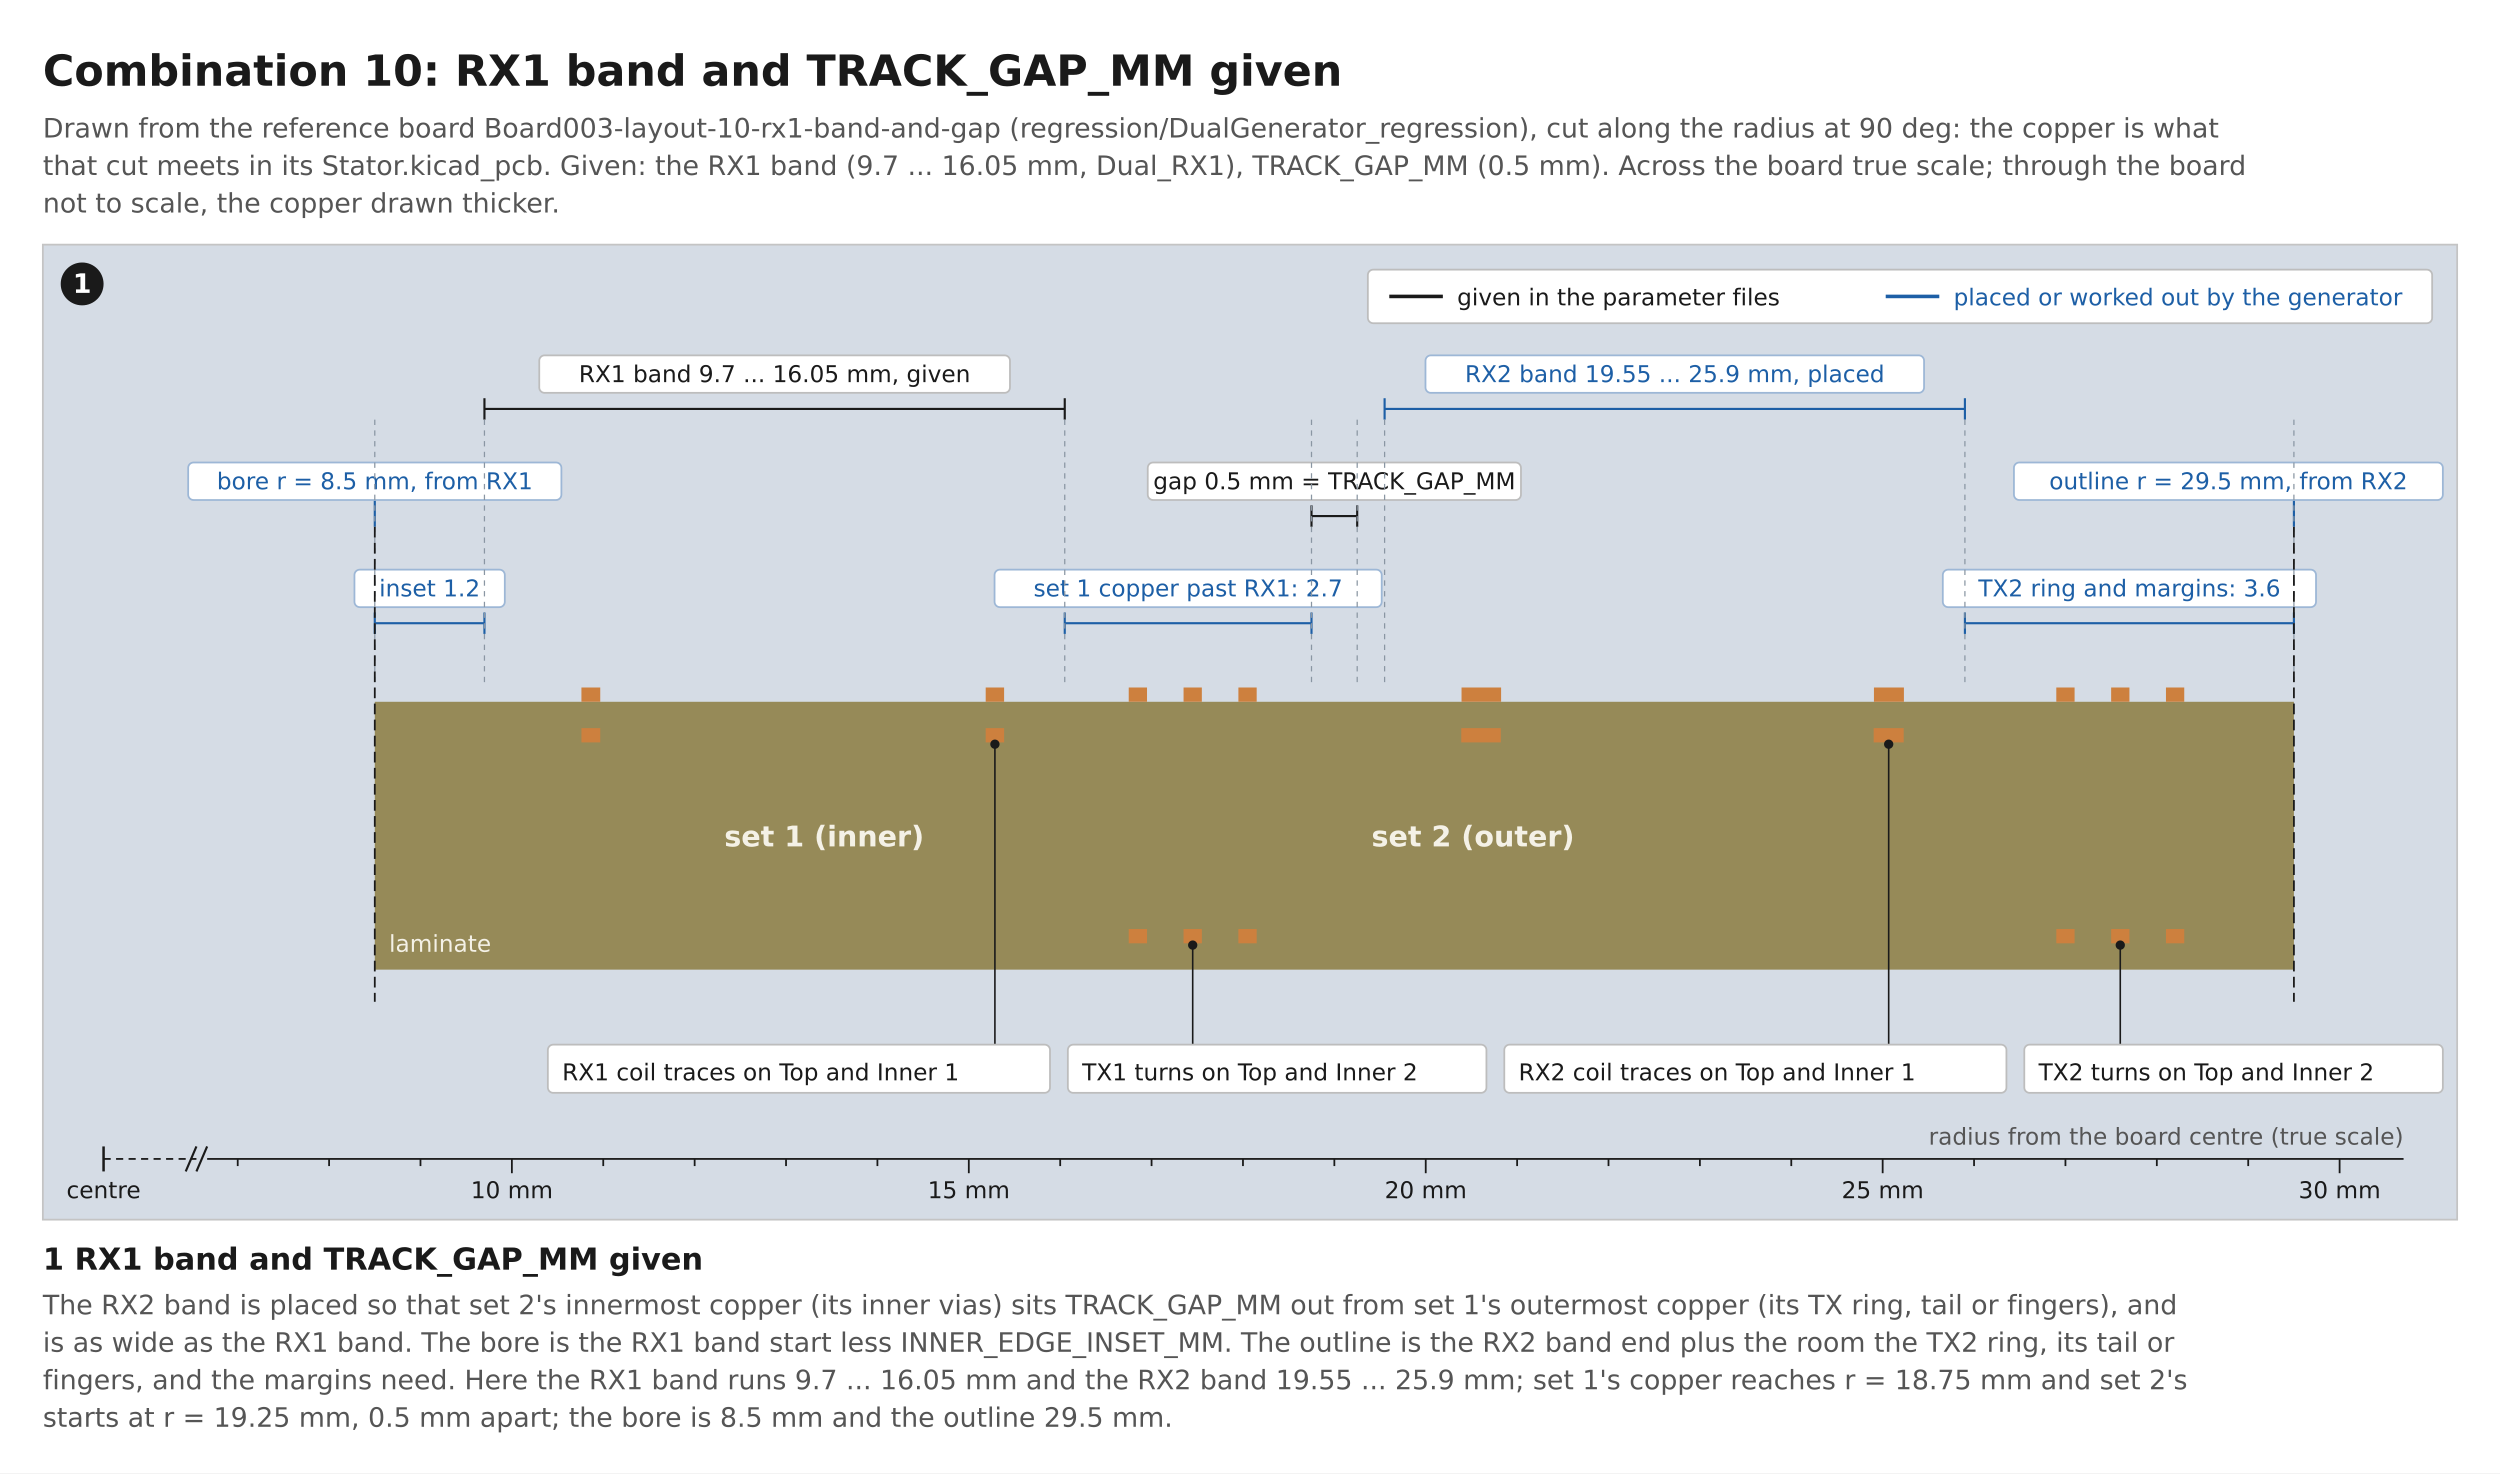
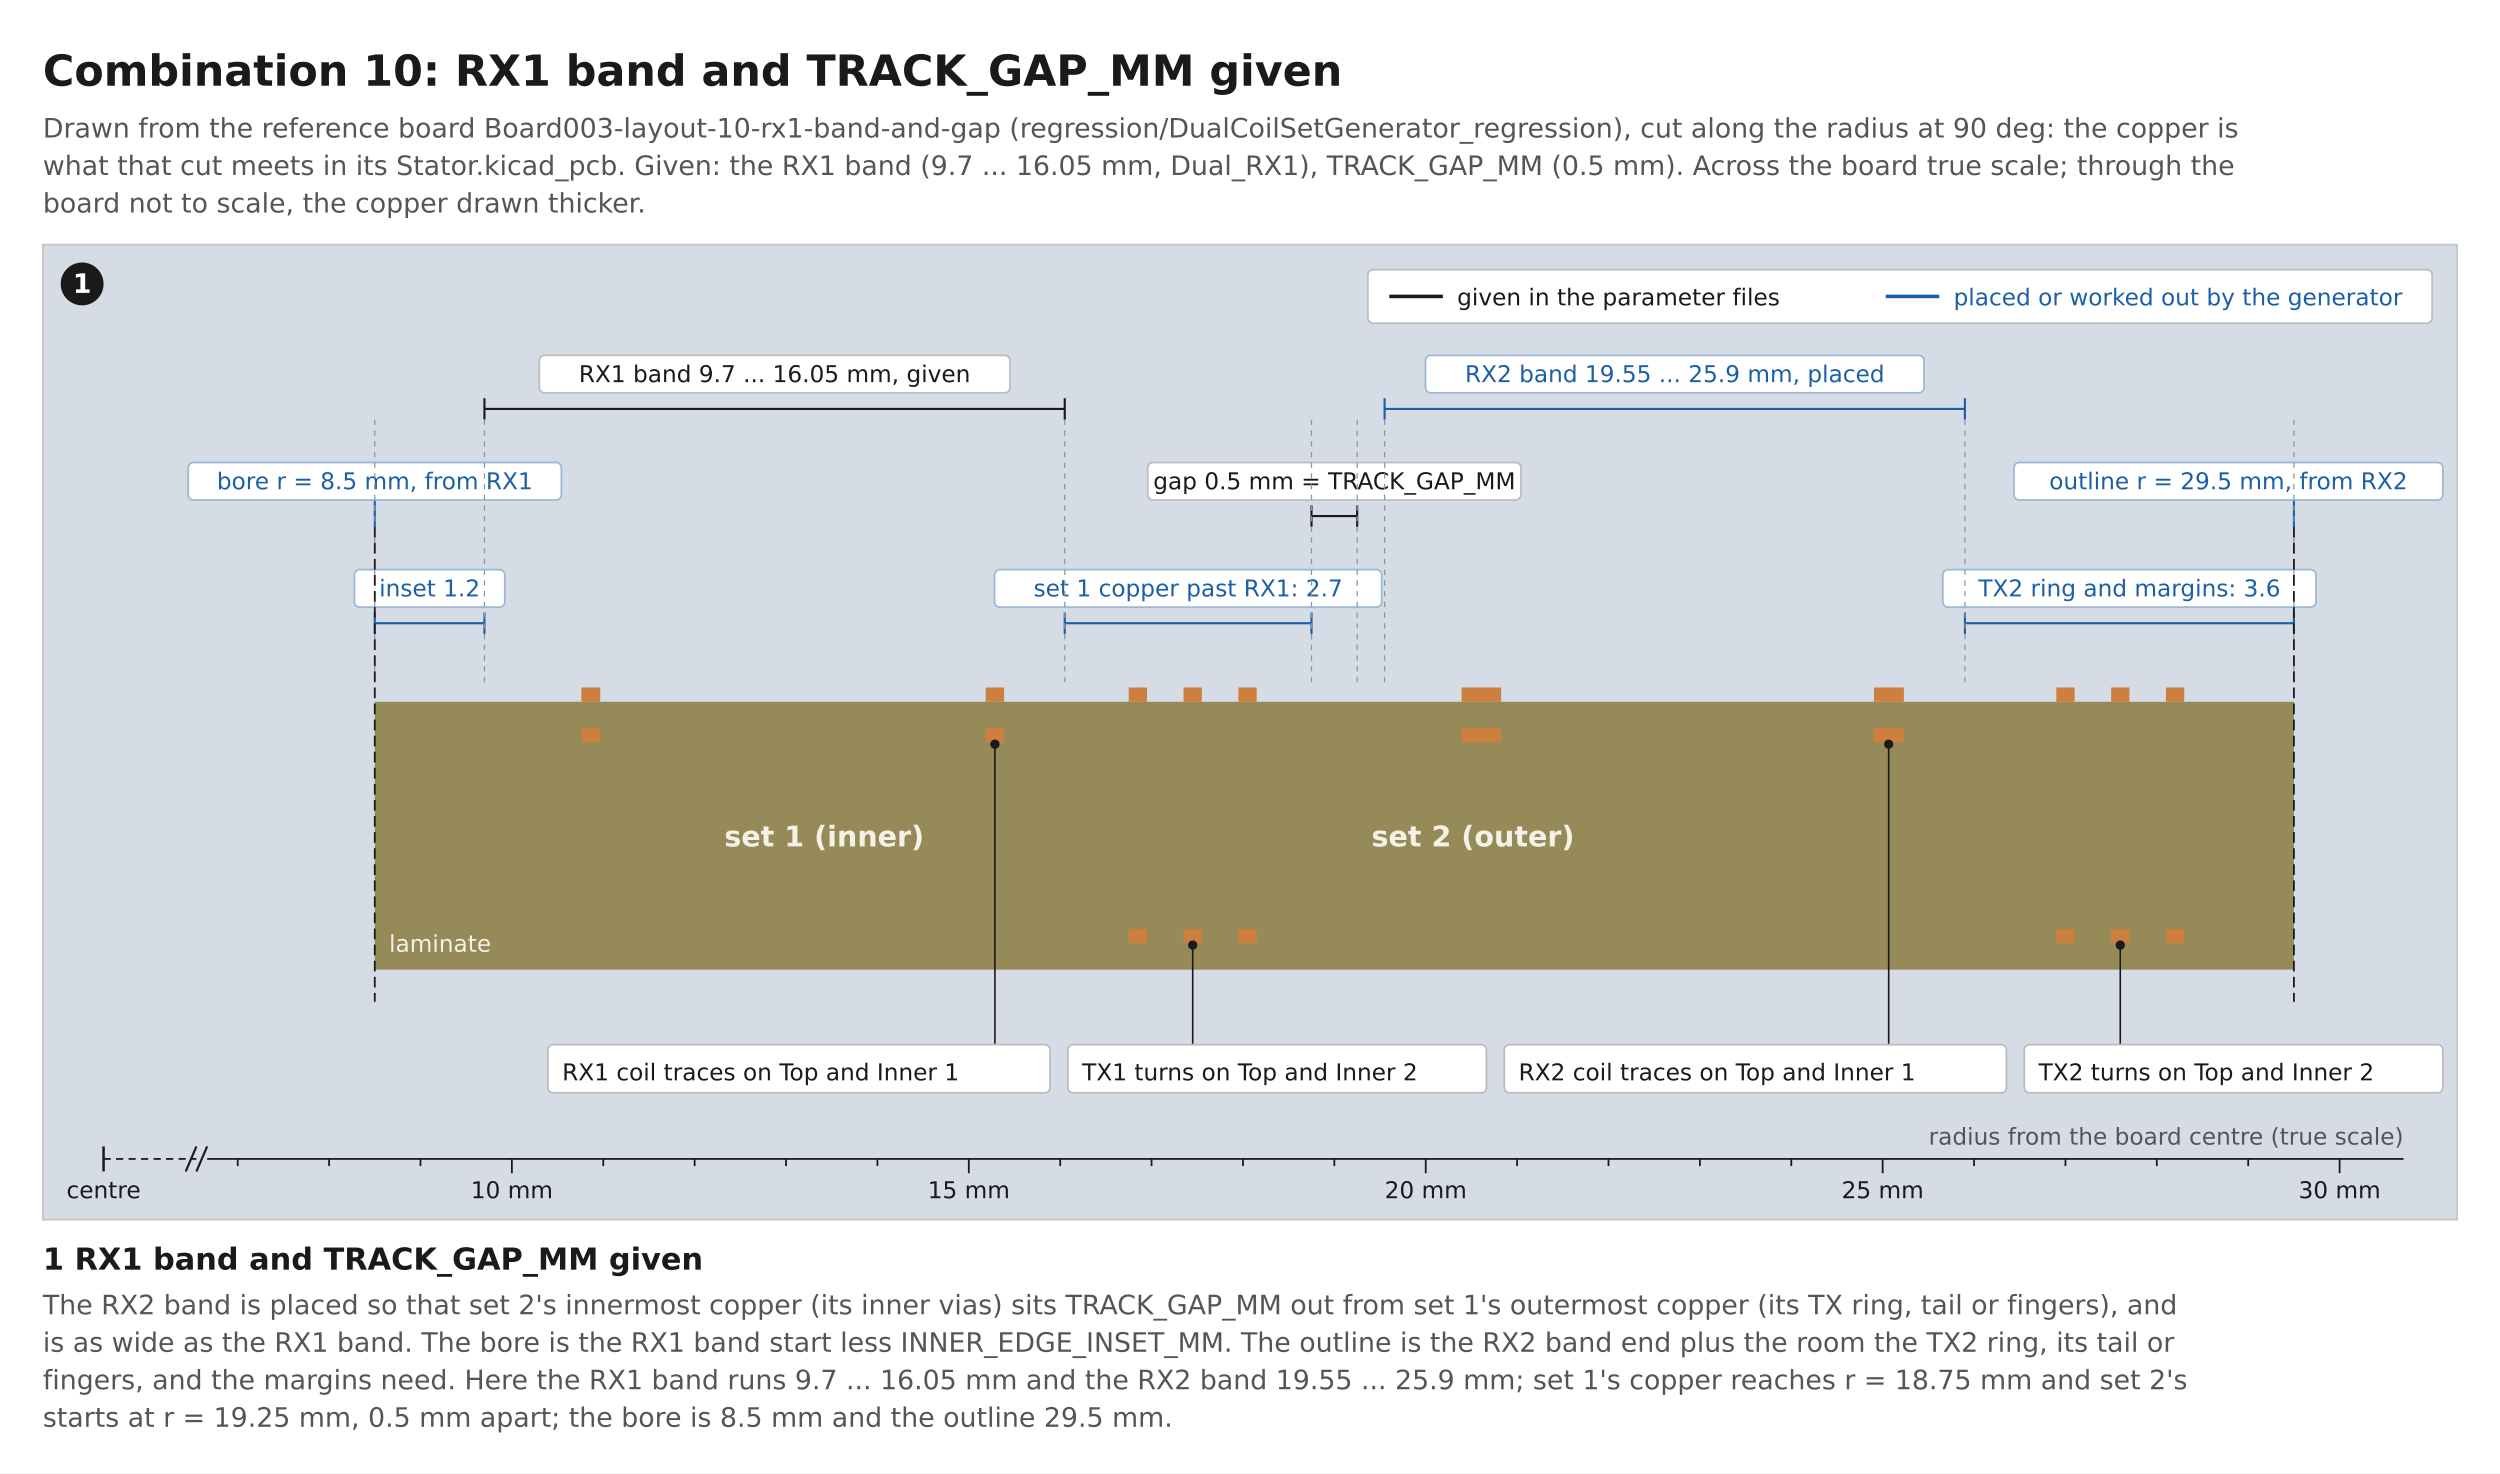
<svg xmlns="http://www.w3.org/2000/svg" width="1400" height="825" viewBox="0 0 1400 825" font-family="DejaVu Sans, Arial, Helvetica, sans-serif">
  <rect width="100%" height="100%" fill="#ffffff" />
  <rect x="24" y="137" width="1352" height="546" fill="#d5dce5" stroke="#c4c4c4" stroke-width="1" />
  <text x="24" y="48" font-size="24" font-weight="bold" fill="#1a1a1a">Combination 10: RX1 band and TRACK_GAP_MM given</text>
-   <text x="24" y="77" font-size="15" fill="#555555">Drawn from the reference board Board003-layout-10-rx1-band-and-gap (regression/DualGenerator_regression), cut along the radius at 90 deg: the copper is what</text>
-   <text x="24" y="98" font-size="15" fill="#555555">that cut meets in its Stator.kicad_pcb. Given: the RX1 band (9.7 ... 16.05 mm, Dual_RX1), TRACK_GAP_MM (0.5 mm). Across the board true scale; through the board</text>
-   <text x="24" y="119" font-size="15" fill="#555555">not to scale, the copper drawn thicker.</text>
+   <text x="24" y="77" font-size="15" fill="#555555">Drawn from the reference board Board003-layout-10-rx1-band-and-gap (regression/DualCoilSetGenerator_regression), cut along the radius at 90 deg: the copper is</text>
+   <text x="24" y="98" font-size="15" fill="#555555">what that cut meets in its Stator.kicad_pcb. Given: the RX1 band (9.7 ... 16.05 mm, Dual_RX1), TRACK_GAP_MM (0.5 mm). Across the board true scale; through the</text>
+   <text x="24" y="119" font-size="15" fill="#555555">board not to scale, the copper drawn thicker.</text>
  <rect x="766" y="151" width="596" height="30" rx="3" fill="#ffffff" stroke="#bdbdbd" stroke-width="1" />
  <line x1="778" y1="166" x2="808" y2="166" stroke="#1a1a1a" stroke-width="2" />
  <text x="816" y="171" font-size="13" fill="#1a1a1a">given in the parameter files</text>
  <line x1="1056" y1="166" x2="1086" y2="166" stroke="#1d5fa6" stroke-width="2" />
  <text x="1094" y="171" font-size="13" fill="#1d5fa6">placed or worked out by the generator</text>
  <line x1="271.29" y1="229" x2="596.26" y2="229" stroke="#1a1a1a" stroke-width="1.2" />
  <line x1="271.29" y1="223" x2="271.29" y2="235" stroke="#1a1a1a" stroke-width="1.2" />
  <line x1="596.26" y1="223" x2="596.26" y2="235" stroke="#1a1a1a" stroke-width="1.2" />
  <rect x="301.98" y="199" width="263.6" height="21" rx="3" fill="#ffffff" stroke="#bdbdbd" stroke-width="1" />
  <text x="433.78" y="214" font-size="13" text-anchor="middle" fill="#1a1a1a">RX1 band 9.7 ... 16.05 mm, given</text>
  <line x1="775.38" y1="229" x2="1100.35" y2="229" stroke="#1d5fa6" stroke-width="1.2" />
  <line x1="775.38" y1="223" x2="775.38" y2="235" stroke="#1d5fa6" stroke-width="1.2" />
  <line x1="1100.35" y1="223" x2="1100.35" y2="235" stroke="#1d5fa6" stroke-width="1.2" />
  <rect x="798.27" y="199" width="279.2" height="21" rx="3" fill="#ffffff" stroke="#9db7d6" stroke-width="1" />
  <text x="937.87" y="214" font-size="13" text-anchor="middle" fill="#1d5fa6">RX2 band 19.55 ... 25.9 mm, placed</text>
  <line x1="209.88" y1="280" x2="209.88" y2="295" stroke="#1d5fa6" stroke-width="1.2" />
  <rect x="105.38" y="259" width="209" height="21" rx="3" fill="#ffffff" stroke="#9db7d6" stroke-width="1" />
  <text x="209.88" y="274" font-size="13" text-anchor="middle" fill="#1d5fa6">bore r = 8.5 mm, from RX1</text>
  <line x1="734.44" y1="289" x2="760.03" y2="289" stroke="#1a1a1a" stroke-width="1.2" />
  <line x1="734.44" y1="283" x2="734.44" y2="295" stroke="#1a1a1a" stroke-width="1.2" />
  <line x1="760.03" y1="283" x2="760.03" y2="295" stroke="#1a1a1a" stroke-width="1.2" />
  <rect x="642.74" y="259" width="209" height="21" rx="3" fill="#ffffff" stroke="#bdbdbd" stroke-width="1" />
  <text x="747.24" y="274" font-size="13" text-anchor="middle" fill="#1a1a1a">gap 0.5 mm = TRACK_GAP_MM</text>
  <line x1="1284.59" y1="280" x2="1284.59" y2="295" stroke="#1d5fa6" stroke-width="1.2" />
  <rect x="1127.8" y="259" width="240.2" height="21" rx="3" fill="#ffffff" stroke="#9db7d6" stroke-width="1" />
  <text x="1247.9" y="274" font-size="13" text-anchor="middle" fill="#1d5fa6">outline r = 29.5 mm, from RX2</text>
  <line x1="209.88" y1="349" x2="271.29" y2="349" stroke="#1d5fa6" stroke-width="1.2" />
  <line x1="209.88" y1="343" x2="209.88" y2="355" stroke="#1d5fa6" stroke-width="1.2" />
  <line x1="271.29" y1="343" x2="271.29" y2="355" stroke="#1d5fa6" stroke-width="1.2" />
  <rect x="198.49" y="319" width="84.2" height="21" rx="3" fill="#ffffff" stroke="#9db7d6" stroke-width="1" />
  <text x="240.59" y="334" font-size="13" text-anchor="middle" fill="#1d5fa6">inset 1.2</text>
  <line x1="596.26" y1="349" x2="734.44" y2="349" stroke="#1d5fa6" stroke-width="1.2" />
  <line x1="596.26" y1="343" x2="596.26" y2="355" stroke="#1d5fa6" stroke-width="1.2" />
  <line x1="734.44" y1="343" x2="734.44" y2="355" stroke="#1d5fa6" stroke-width="1.2" />
  <rect x="556.95" y="319" width="216.8" height="21" rx="3" fill="#ffffff" stroke="#9db7d6" stroke-width="1" />
  <text x="665.35" y="334" font-size="13" text-anchor="middle" fill="#1d5fa6">set 1 copper past RX1: 2.7</text>
  <line x1="1100.35" y1="349" x2="1284.59" y2="349" stroke="#1d5fa6" stroke-width="1.2" />
  <line x1="1100.35" y1="343" x2="1100.35" y2="355" stroke="#1d5fa6" stroke-width="1.2" />
  <line x1="1284.59" y1="343" x2="1284.59" y2="355" stroke="#1d5fa6" stroke-width="1.2" />
  <rect x="1087.97" y="319" width="209" height="21" rx="3" fill="#ffffff" stroke="#9db7d6" stroke-width="1" />
  <text x="1192.47" y="334" font-size="13" text-anchor="middle" fill="#1d5fa6">TX2 ring and margins: 3.6</text>
  <line x1="209.88" y1="235" x2="209.88" y2="383" stroke="#8a96a3" stroke-width="0.7" stroke-dasharray="3 3" />
  <line x1="271.29" y1="235" x2="271.29" y2="383" stroke="#8a96a3" stroke-width="0.7" stroke-dasharray="3 3" />
  <line x1="596.26" y1="235" x2="596.26" y2="383" stroke="#8a96a3" stroke-width="0.7" stroke-dasharray="3 3" />
  <line x1="734.44" y1="235" x2="734.44" y2="383" stroke="#8a96a3" stroke-width="0.7" stroke-dasharray="3 3" />
  <line x1="760.03" y1="235" x2="760.03" y2="383" stroke="#8a96a3" stroke-width="0.7" stroke-dasharray="3 3" />
  <line x1="775.38" y1="235" x2="775.38" y2="383" stroke="#8a96a3" stroke-width="0.7" stroke-dasharray="3 3" />
  <line x1="1100.35" y1="235" x2="1100.35" y2="383" stroke="#8a96a3" stroke-width="0.7" stroke-dasharray="3 3" />
  <line x1="1284.59" y1="235" x2="1284.59" y2="383" stroke="#8a96a3" stroke-width="0.7" stroke-dasharray="3 3" />
  <rect x="209.88" y="393" width="1074.71" height="150" fill="#968a58" stroke="none" stroke-width="1" />
  <rect x="325.6" y="385" width="10.54" height="8" fill="#cd803e" stroke="none" stroke-width="1" />
  <rect x="551.99" y="385" width="10.31" height="8" fill="#cd803e" stroke="none" stroke-width="1" />
  <rect x="632.09" y="385" width="10.24" height="8" fill="#cd803e" stroke="none" stroke-width="1" />
  <rect x="662.79" y="385" width="10.24" height="8" fill="#cd803e" stroke="none" stroke-width="1" />
  <rect x="693.5" y="385" width="10.24" height="8" fill="#cd803e" stroke="none" stroke-width="1" />
  <rect x="818.46" y="385" width="22.16" height="8" fill="#cd803e" stroke="none" stroke-width="1" />
  <rect x="1049.41" y="385" width="16.78" height="8" fill="#cd803e" stroke="none" stroke-width="1" />
  <rect x="1151.53" y="385" width="10.24" height="8" fill="#cd803e" stroke="none" stroke-width="1" />
  <rect x="1182.24" y="385" width="10.24" height="8" fill="#cd803e" stroke="none" stroke-width="1" />
  <rect x="1212.94" y="385" width="10.24" height="8" fill="#cd803e" stroke="none" stroke-width="1" />
  <rect x="325.6" y="407.75" width="10.54" height="8" fill="#cd803e" stroke="none" stroke-width="1" />
  <rect x="551.99" y="407.75" width="10.31" height="8" fill="#cd803e" stroke="none" stroke-width="1" />
  <rect x="818.3" y="407.75" width="22.14" height="8" fill="#cd803e" stroke="none" stroke-width="1" />
  <rect x="1049.26" y="407.75" width="16.81" height="8" fill="#cd803e" stroke="none" stroke-width="1" />
  <rect x="632.09" y="520.25" width="10.24" height="8" fill="#cd803e" stroke="none" stroke-width="1" />
  <rect x="662.79" y="520.25" width="10.24" height="8" fill="#cd803e" stroke="none" stroke-width="1" />
  <rect x="693.5" y="520.25" width="10.24" height="8" fill="#cd803e" stroke="none" stroke-width="1" />
  <rect x="1151.53" y="520.25" width="10.24" height="8" fill="#cd803e" stroke="none" stroke-width="1" />
  <rect x="1182.24" y="520.25" width="10.24" height="8" fill="#cd803e" stroke="none" stroke-width="1" />
  <rect x="1212.94" y="520.25" width="10.24" height="8" fill="#cd803e" stroke="none" stroke-width="1" />
  <text x="217.88" y="533" font-size="13" fill="#f4f1e6">laminate</text>
  <line x1="209.88" y1="295" x2="209.88" y2="561" stroke="#1a1a1a" stroke-width="1" stroke-dasharray="6 3" />
  <line x1="1284.59" y1="295" x2="1284.59" y2="561" stroke="#1a1a1a" stroke-width="1" stroke-dasharray="6 3" />
  <text x="405.6" y="474" font-size="16" font-weight="bold" fill="#f4f1e6">set 1 (inner)</text>
  <text x="768.03" y="474" font-size="16" font-weight="bold" fill="#f4f1e6">set 2 (outer)</text>
  <line x1="557.15" y1="585" x2="557.15" y2="416.75" stroke="#1a1a1a" stroke-width="0.9" />
  <circle cx="557.15" cy="416.75" r="2.6" fill="#1a1a1a" />
  <rect x="306.8" y="585" width="281.2" height="27" rx="3" fill="#ffffff" stroke="#bdbdbd" stroke-width="1" />
  <text x="314.8" y="605" font-size="13" fill="#1a1a1a">RX1 coil traces on Top and Inner 1</text>
  <line x1="667.91" y1="585" x2="667.91" y2="529.25" stroke="#1a1a1a" stroke-width="0.9" />
  <circle cx="667.91" cy="529.25" r="2.6" fill="#1a1a1a" />
  <rect x="598" y="585" width="234.4" height="27" rx="3" fill="#ffffff" stroke="#bdbdbd" stroke-width="1" />
  <text x="606" y="605" font-size="13" fill="#1a1a1a">TX1 turns on Top and Inner 2</text>
  <line x1="1057.66" y1="585" x2="1057.66" y2="416.75" stroke="#1a1a1a" stroke-width="0.9" />
  <circle cx="1057.66" cy="416.75" r="2.6" fill="#1a1a1a" />
  <rect x="842.4" y="585" width="281.2" height="27" rx="3" fill="#ffffff" stroke="#bdbdbd" stroke-width="1" />
  <text x="850.4" y="605" font-size="13" fill="#1a1a1a">RX2 coil traces on Top and Inner 1</text>
  <line x1="1187.35" y1="585" x2="1187.35" y2="529.25" stroke="#1a1a1a" stroke-width="0.9" />
  <circle cx="1187.35" cy="529.25" r="2.6" fill="#1a1a1a" />
  <rect x="1133.6" y="585" width="234.4" height="27" rx="3" fill="#ffffff" stroke="#bdbdbd" stroke-width="1" />
  <text x="1141.6" y="605" font-size="13" fill="#1a1a1a">TX2 turns on Top and Inner 2</text>
  <line x1="58" y1="649" x2="110" y2="649" stroke="#1a1a1a" stroke-width="1" stroke-dasharray="4 3" />
  <line x1="110" y1="642" x2="104" y2="656" stroke="#1a1a1a" stroke-width="1.2" />
  <line x1="116" y1="642" x2="110" y2="656" stroke="#1a1a1a" stroke-width="1.2" />
  <line x1="116" y1="649" x2="1346" y2="649" stroke="#1a1a1a" stroke-width="1" />
  <line x1="58" y1="642" x2="58" y2="656" stroke="#1a1a1a" stroke-width="1.4" />
  <text x="58" y="671" font-size="13" text-anchor="middle" fill="#1a1a1a">centre</text>
  <line x1="133.12" y1="649" x2="133.12" y2="653" stroke="#1a1a1a" stroke-width="1" />
  <line x1="184.29" y1="649" x2="184.29" y2="653" stroke="#1a1a1a" stroke-width="1" />
  <line x1="235.47" y1="649" x2="235.47" y2="653" stroke="#1a1a1a" stroke-width="1" />
  <line x1="286.65" y1="649" x2="286.65" y2="657" stroke="#1a1a1a" stroke-width="1" />
  <text x="286.65" y="671" font-size="13" text-anchor="middle" fill="#1a1a1a">10 mm</text>
  <line x1="337.82" y1="649" x2="337.82" y2="653" stroke="#1a1a1a" stroke-width="1" />
  <line x1="389" y1="649" x2="389" y2="653" stroke="#1a1a1a" stroke-width="1" />
  <line x1="440.18" y1="649" x2="440.18" y2="653" stroke="#1a1a1a" stroke-width="1" />
  <line x1="491.35" y1="649" x2="491.35" y2="653" stroke="#1a1a1a" stroke-width="1" />
  <line x1="542.53" y1="649" x2="542.53" y2="657" stroke="#1a1a1a" stroke-width="1" />
  <text x="542.53" y="671" font-size="13" text-anchor="middle" fill="#1a1a1a">15 mm</text>
  <line x1="593.71" y1="649" x2="593.71" y2="653" stroke="#1a1a1a" stroke-width="1" />
  <line x1="644.88" y1="649" x2="644.88" y2="653" stroke="#1a1a1a" stroke-width="1" />
  <line x1="696.06" y1="649" x2="696.06" y2="653" stroke="#1a1a1a" stroke-width="1" />
  <line x1="747.24" y1="649" x2="747.24" y2="653" stroke="#1a1a1a" stroke-width="1" />
  <line x1="798.41" y1="649" x2="798.41" y2="657" stroke="#1a1a1a" stroke-width="1" />
  <text x="798.41" y="671" font-size="13" text-anchor="middle" fill="#1a1a1a">20 mm</text>
  <line x1="849.59" y1="649" x2="849.59" y2="653" stroke="#1a1a1a" stroke-width="1" />
  <line x1="900.76" y1="649" x2="900.76" y2="653" stroke="#1a1a1a" stroke-width="1" />
  <line x1="951.94" y1="649" x2="951.94" y2="653" stroke="#1a1a1a" stroke-width="1" />
  <line x1="1003.12" y1="649" x2="1003.12" y2="653" stroke="#1a1a1a" stroke-width="1" />
  <line x1="1054.29" y1="649" x2="1054.29" y2="657" stroke="#1a1a1a" stroke-width="1" />
  <text x="1054.29" y="671" font-size="13" text-anchor="middle" fill="#1a1a1a">25 mm</text>
  <line x1="1105.47" y1="649" x2="1105.47" y2="653" stroke="#1a1a1a" stroke-width="1" />
  <line x1="1156.65" y1="649" x2="1156.65" y2="653" stroke="#1a1a1a" stroke-width="1" />
  <line x1="1207.82" y1="649" x2="1207.82" y2="653" stroke="#1a1a1a" stroke-width="1" />
  <line x1="1259" y1="649" x2="1259" y2="653" stroke="#1a1a1a" stroke-width="1" />
  <line x1="1310.18" y1="649" x2="1310.18" y2="657" stroke="#1a1a1a" stroke-width="1" />
  <text x="1310.18" y="671" font-size="13" text-anchor="middle" fill="#1a1a1a">30 mm</text>
  <text x="1346" y="641" font-size="13" text-anchor="end" fill="#555555">radius from the board centre (true scale)</text>
  <circle cx="46" cy="159" r="12" fill="#1a1a1a" />
  <text x="46" y="164" font-size="15" font-weight="bold" text-anchor="middle" fill="#ffffff">1</text>
  <text x="24" y="711" font-size="17" font-weight="bold" fill="#1a1a1a">1  RX1 band and TRACK_GAP_MM given</text>
  <text x="24" y="736" font-size="15" fill="#555555">The RX2 band is placed so that set 2's innermost copper (its inner vias) sits TRACK_GAP_MM out from set 1's outermost copper (its TX ring, tail or fingers), and</text>
  <text x="24" y="757" font-size="15" fill="#555555">is as wide as the RX1 band. The bore is the RX1 band start less INNER_EDGE_INSET_MM. The outline is the RX2 band end plus the room the TX2 ring, its tail or</text>
  <text x="24" y="778" font-size="15" fill="#555555">fingers, and the margins need. Here the RX1 band runs 9.7 ... 16.05 mm and the RX2 band 19.55 ... 25.9 mm; set 1's copper reaches r = 18.75 mm and set 2's</text>
  <text x="24" y="799" font-size="15" fill="#555555">starts at r = 19.25 mm, 0.5 mm apart; the bore is 8.5 mm and the outline 29.5 mm.</text>
</svg>
